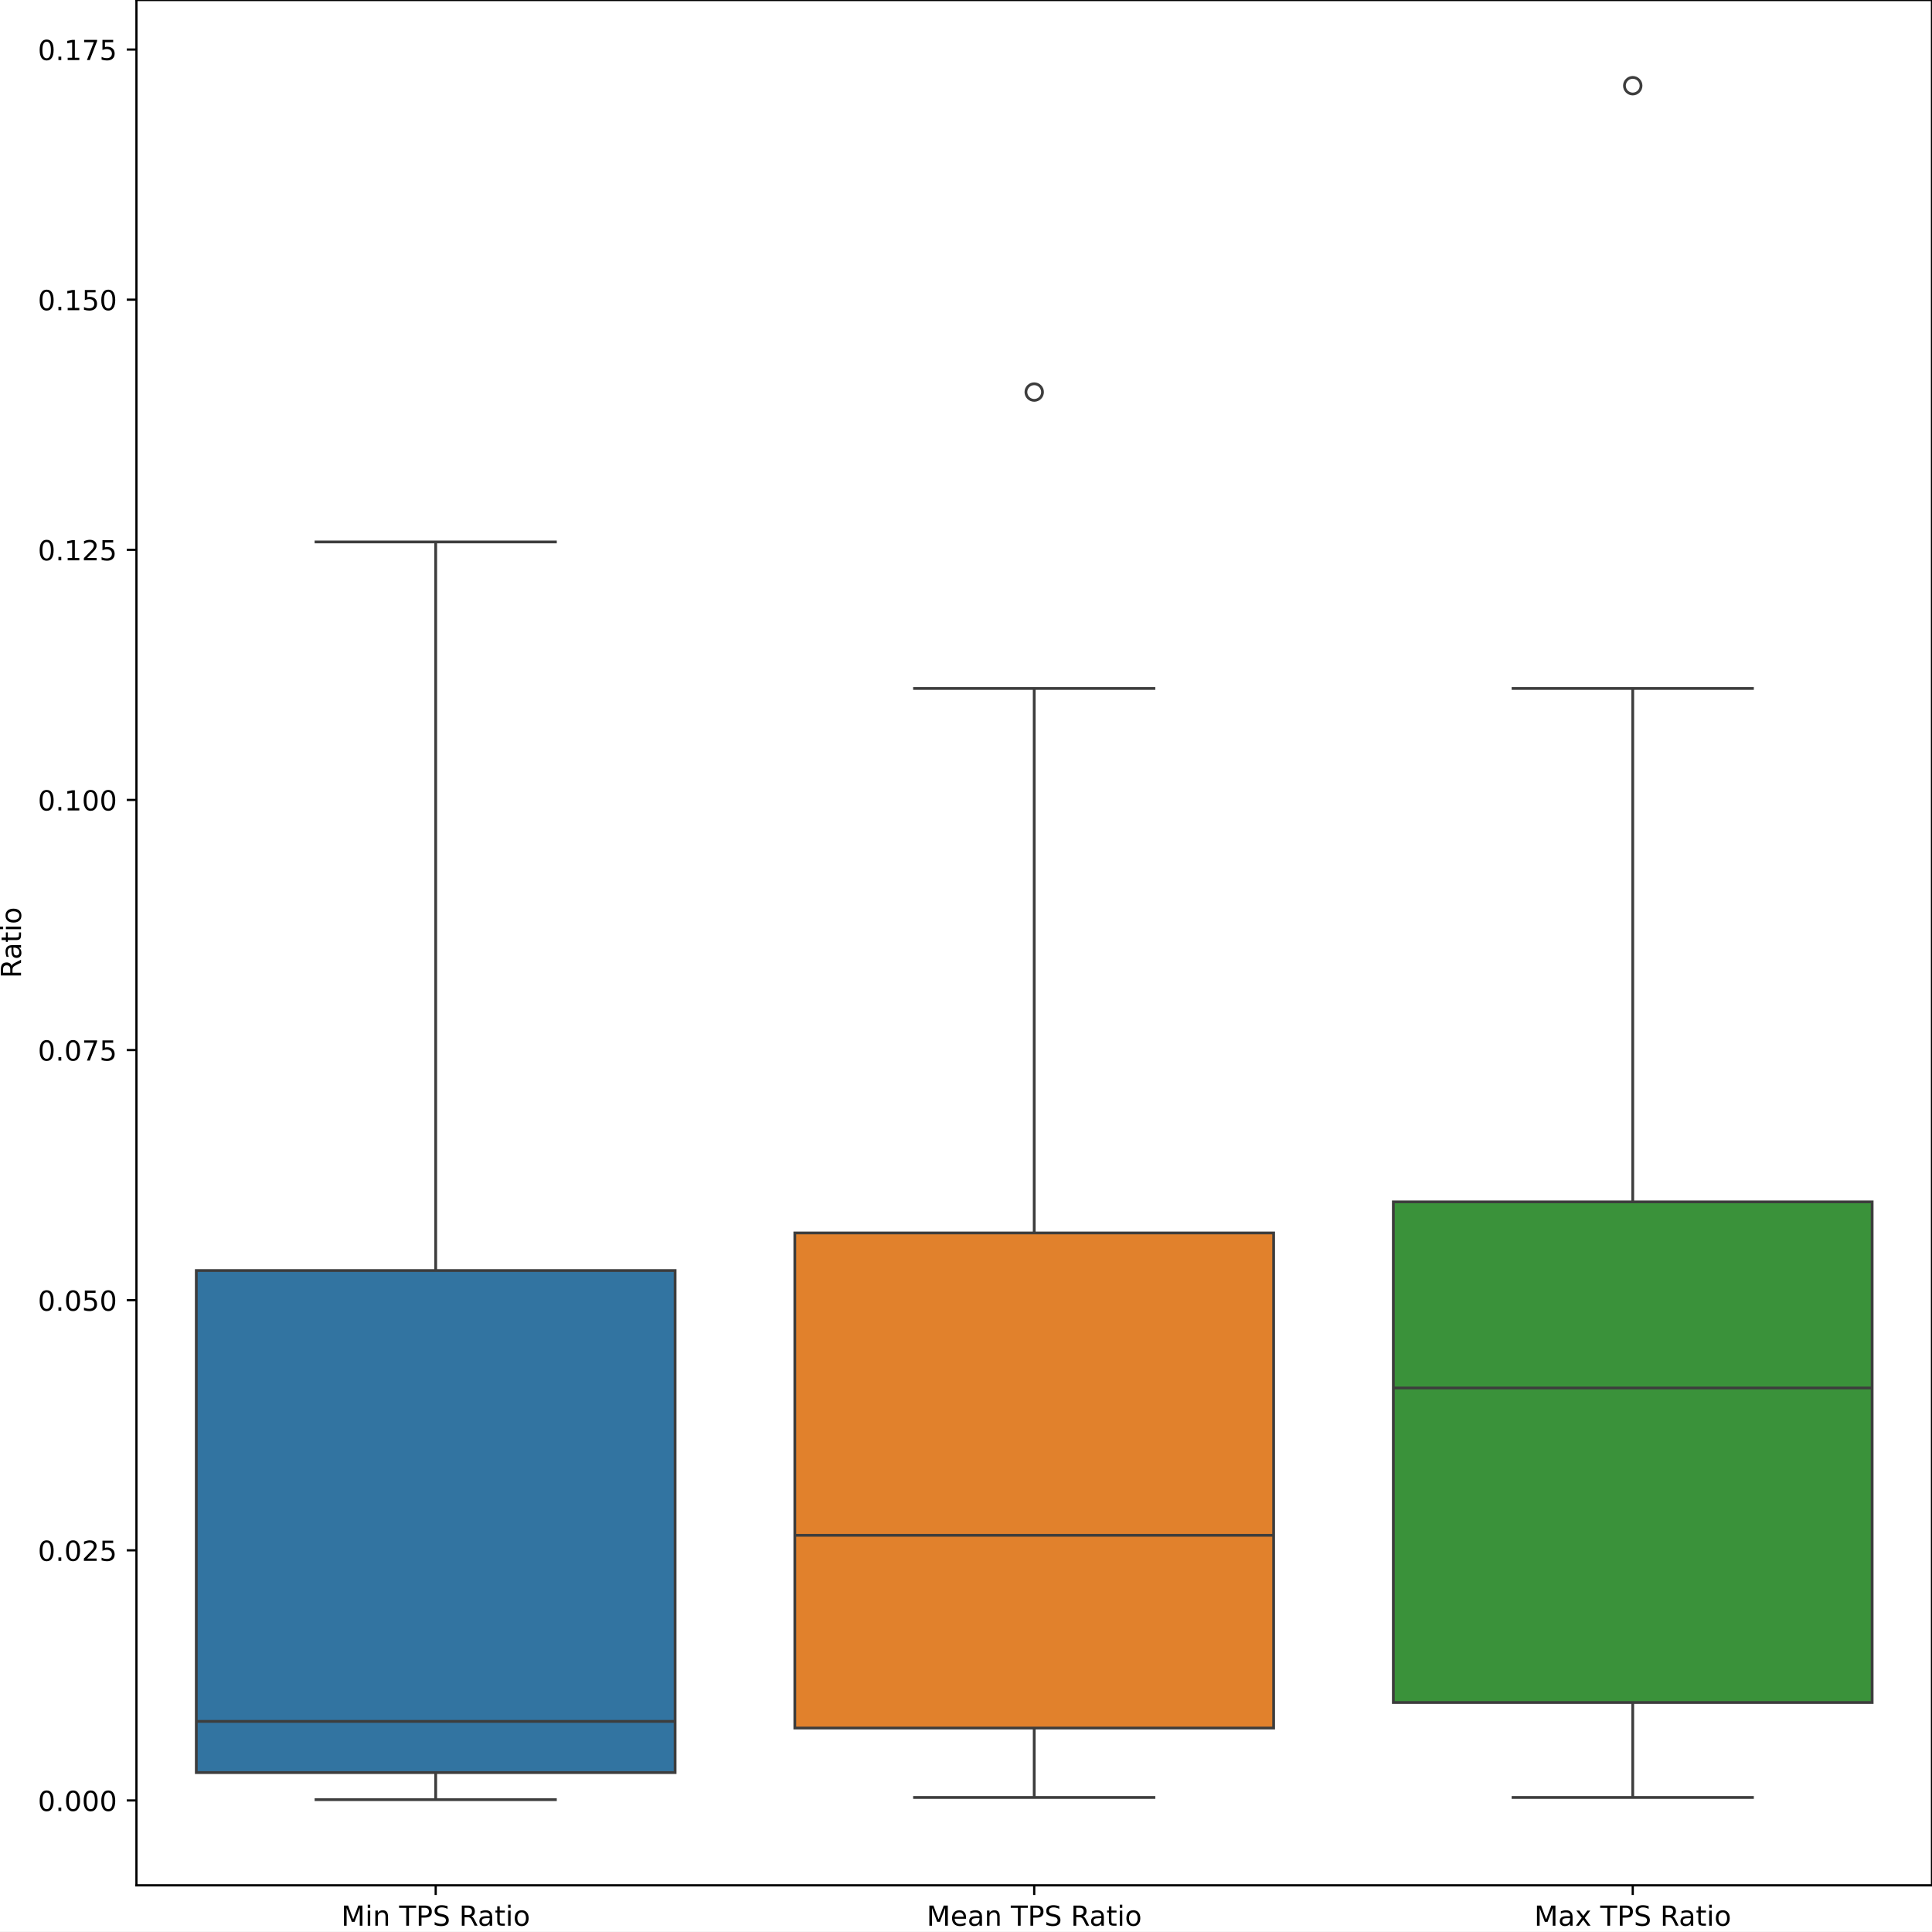
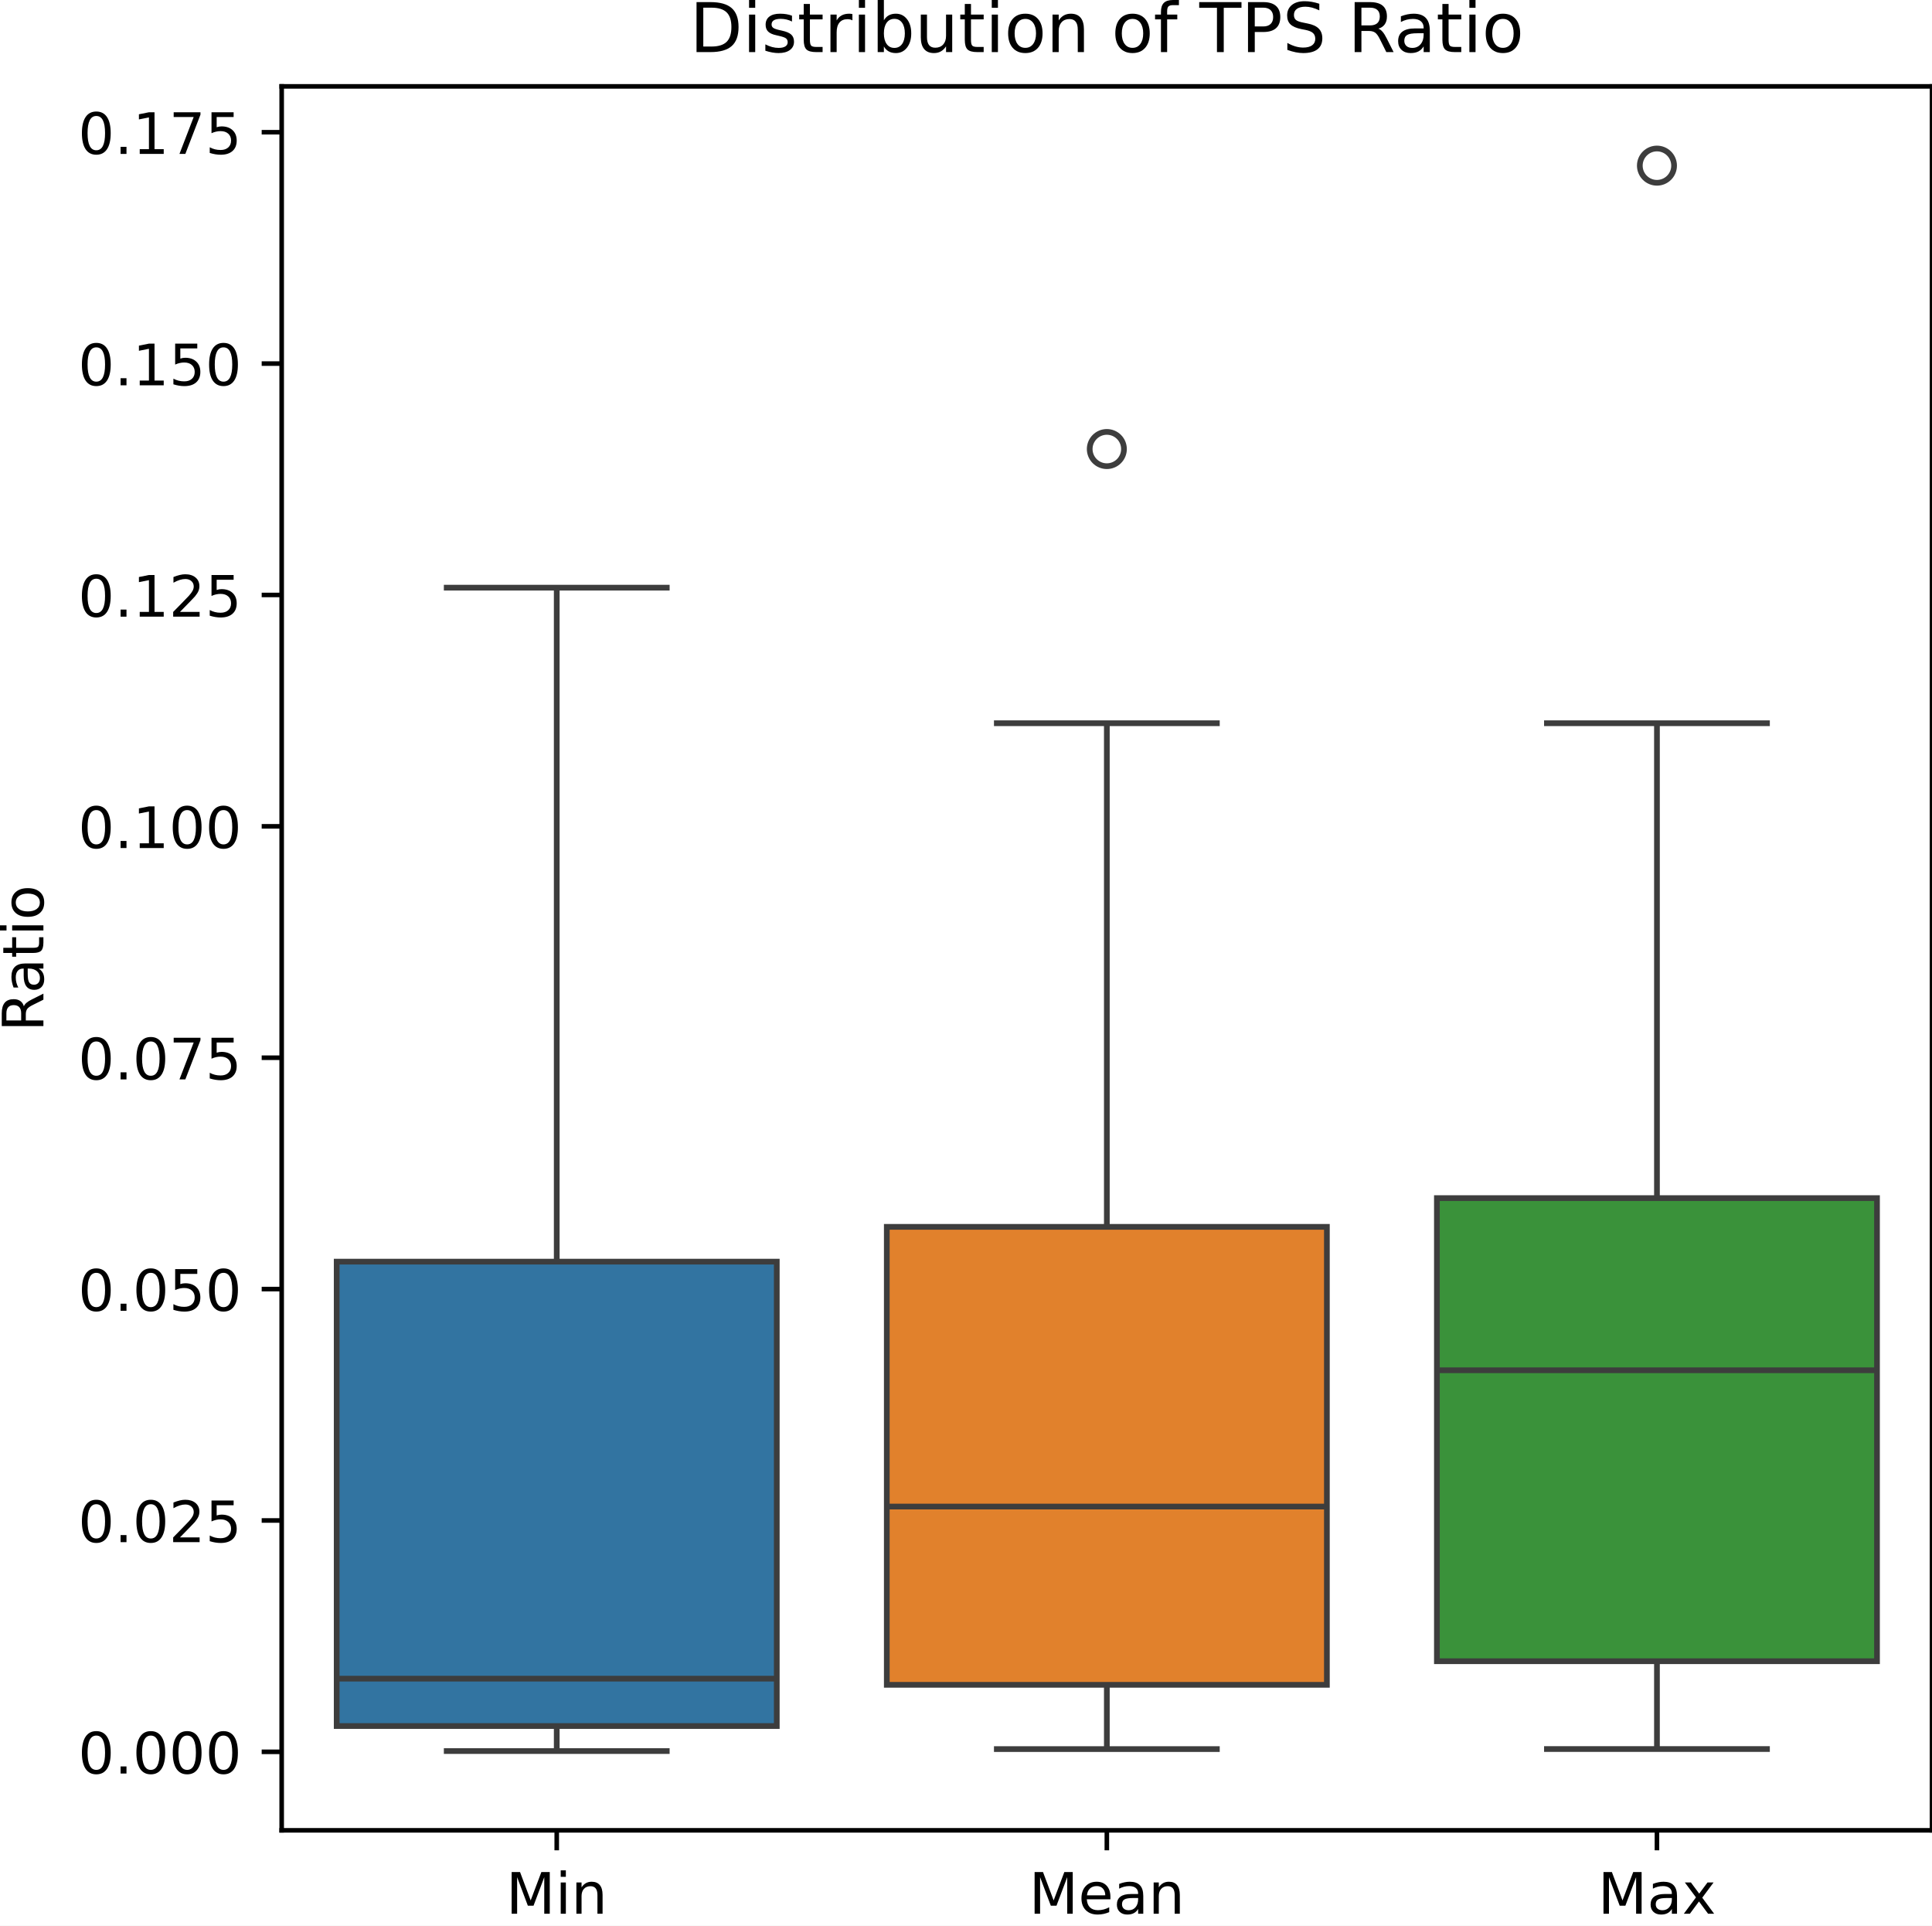
- <svg xmlns="http://www.w3.org/2000/svg" xmlns:xlink="http://www.w3.org/1999/xlink" width="698.186pt" height="697.998pt" viewBox="0 0 698.186 697.998" version="1.1">
+ <svg xmlns="http://www.w3.org/2000/svg" xmlns:xlink="http://www.w3.org/1999/xlink" width="338.186pt" height="337.036pt" viewBox="0 0 338.186 337.036" version="1.1">
  <defs>
    <style type="text/css">*{stroke-linejoin: round; stroke-linecap: butt}</style>
  </defs>
  <g id="figure_1">
    <g id="patch_1">
-       <path d="M 0 697.998  L 698.186 697.998  L 698.186 0  L 0 0  z " style="fill: #ffffff" />
+       <path d="M 0 337.036  L 338.186 337.036  L 338.186 0  L 0 0  z " style="fill: #ffffff" />
    </g>
    <g id="axes_1">
      <g id="patch_2">
-         <path d="M 49.306 681.32  L 698.186 681.32  L 698.186 0  L 49.306 0  z " style="fill: #ffffff" />
+         <path d="M 49.306 320.358  L 338.186 320.358  L 338.186 15.118  L 49.306 15.118  z " style="fill: #ffffff" />
      </g>
      <g id="matplotlib.axis_1">
        <g id="xtick_1">
          <g id="line2d_1">
            <defs>
-               <path id="m8f833ae8ee" d="M 0 0  L 0 3.5  " style="stroke: #000000; stroke-width: 0.8" />
+               <path id="m53831c6a9b" d="M 0 0  L 0 3.5  " style="stroke: #000000; stroke-width: 0.8" />
            </defs>
            <g>
-               <use xlink:href="#m8f833ae8ee" x="157.453" y="681.32" style="stroke: #000000; stroke-width: 0.8" />
+               <use xlink:href="#m53831c6a9b" x="97.453" y="320.358" style="stroke: #000000; stroke-width: 0.8" />
            </g>
          </g>
          <g id="text_1">
-             <g transform="translate(123.3256 695.9184) scale(0.1 -0.1)">
+             <g transform="translate(88.58104 334.9566) scale(0.1 -0.1)">
              <defs>
                <path id="DejaVuSans-4d" d="M 628 4666  L 1569 4666  L 2759 1491  L 3956 4666  L 4897 4666  L 4897 0  L 4281 0  L 4281 4097  L 3078 897  L 2444 897  L 1241 4097  L 1241 0  L 628 0  L 628 4666  z " transform="scale(0.015625)" />
                <path id="DejaVuSans-69" d="M 603 3500  L 1178 3500  L 1178 0  L 603 0  L 603 3500  z M 603 4863  L 1178 4863  L 1178 4134  L 603 4134  L 603 4863  z " transform="scale(0.015625)" />
                <path id="DejaVuSans-6e" d="M 3513 2113  L 3513 0  L 2938 0  L 2938 2094  Q 2938 2591 2744 2837  Q 2550 3084 2163 3084  Q 1697 3084 1428 2787  Q 1159 2491 1159 1978  L 1159 0  L 581 0  L 581 3500  L 1159 3500  L 1159 2956  Q 1366 3272 1645 3428  Q 1925 3584 2291 3584  Q 2894 3584 3203 3211  Q 3513 2838 3513 2113  z " transform="scale(0.015625)" />
-                 <path id="DejaVuSans-20" transform="scale(0.015625)" />
-                 <path id="DejaVuSans-54" d="M -19 4666  L 3928 4666  L 3928 4134  L 2272 4134  L 2272 0  L 1638 0  L 1638 4134  L -19 4134  L -19 4666  z " transform="scale(0.015625)" />
-                 <path id="DejaVuSans-50" d="M 1259 4147  L 1259 2394  L 2053 2394  Q 2494 2394 2734 2622  Q 2975 2850 2975 3272  Q 2975 3691 2734 3919  Q 2494 4147 2053 4147  L 1259 4147  z M 628 4666  L 2053 4666  Q 2838 4666 3239 4311  Q 3641 3956 3641 3272  Q 3641 2581 3239 2228  Q 2838 1875 2053 1875  L 1259 1875  L 1259 0  L 628 0  L 628 4666  z " transform="scale(0.015625)" />
-                 <path id="DejaVuSans-53" d="M 3425 4513  L 3425 3897  Q 3066 4069 2747 4153  Q 2428 4238 2131 4238  Q 1616 4238 1336 4038  Q 1056 3838 1056 3469  Q 1056 3159 1242 3001  Q 1428 2844 1947 2747  L 2328 2669  Q 3034 2534 3370 2195  Q 3706 1856 3706 1288  Q 3706 609 3251 259  Q 2797 -91 1919 -91  Q 1588 -91 1214 -16  Q 841 59 441 206  L 441 856  Q 825 641 1194 531  Q 1563 422 1919 422  Q 2459 422 2753 634  Q 3047 847 3047 1241  Q 3047 1584 2836 1778  Q 2625 1972 2144 2069  L 1759 2144  Q 1053 2284 737 2584  Q 422 2884 422 3419  Q 422 4038 858 4394  Q 1294 4750 2059 4750  Q 2388 4750 2728 4690  Q 3069 4631 3425 4513  z " transform="scale(0.015625)" />
-                 <path id="DejaVuSans-52" d="M 2841 2188  Q 3044 2119 3236 1894  Q 3428 1669 3622 1275  L 4263 0  L 3584 0  L 2988 1197  Q 2756 1666 2539 1819  Q 2322 1972 1947 1972  L 1259 1972  L 1259 0  L 628 0  L 628 4666  L 2053 4666  Q 2853 4666 3247 4331  Q 3641 3997 3641 3322  Q 3641 2881 3436 2590  Q 3231 2300 2841 2188  z M 1259 4147  L 1259 2491  L 2053 2491  Q 2509 2491 2742 2702  Q 2975 2913 2975 3322  Q 2975 3731 2742 3939  Q 2509 4147 2053 4147  L 1259 4147  z " transform="scale(0.015625)" />
-                 <path id="DejaVuSans-61" d="M 2194 1759  Q 1497 1759 1228 1600  Q 959 1441 959 1056  Q 959 750 1161 570  Q 1363 391 1709 391  Q 2188 391 2477 730  Q 2766 1069 2766 1631  L 2766 1759  L 2194 1759  z M 3341 1997  L 3341 0  L 2766 0  L 2766 531  Q 2569 213 2275 61  Q 1981 -91 1556 -91  Q 1019 -91 701 211  Q 384 513 384 1019  Q 384 1609 779 1909  Q 1175 2209 1959 2209  L 2766 2209  L 2766 2266  Q 2766 2663 2505 2880  Q 2244 3097 1772 3097  Q 1472 3097 1187 3025  Q 903 2953 641 2809  L 641 3341  Q 956 3463 1253 3523  Q 1550 3584 1831 3584  Q 2591 3584 2966 3190  Q 3341 2797 3341 1997  z " transform="scale(0.015625)" />
-                 <path id="DejaVuSans-74" d="M 1172 4494  L 1172 3500  L 2356 3500  L 2356 3053  L 1172 3053  L 1172 1153  Q 1172 725 1289 603  Q 1406 481 1766 481  L 2356 481  L 2356 0  L 1766 0  Q 1100 0 847 248  Q 594 497 594 1153  L 594 3053  L 172 3053  L 172 3500  L 594 3500  L 594 4494  L 1172 4494  z " transform="scale(0.015625)" />
-                 <path id="DejaVuSans-6f" d="M 1959 3097  Q 1497 3097 1228 2736  Q 959 2375 959 1747  Q 959 1119 1226 758  Q 1494 397 1959 397  Q 2419 397 2687 759  Q 2956 1122 2956 1747  Q 2956 2369 2687 2733  Q 2419 3097 1959 3097  z M 1959 3584  Q 2709 3584 3137 3096  Q 3566 2609 3566 1747  Q 3566 888 3137 398  Q 2709 -91 1959 -91  Q 1206 -91 779 398  Q 353 888 353 1747  Q 353 2609 779 3096  Q 1206 3584 1959 3584  z " transform="scale(0.015625)" />
              </defs>
              <use xlink:href="#DejaVuSans-4d" />
              <use xlink:href="#DejaVuSans-69" x="86.279" />
              <use xlink:href="#DejaVuSans-6e" x="114.062" />
-               <use xlink:href="#DejaVuSans-20" x="177.441" />
-               <use xlink:href="#DejaVuSans-54" x="209.229" />
-               <use xlink:href="#DejaVuSans-50" x="270.312" />
-               <use xlink:href="#DejaVuSans-53" x="330.615" />
-               <use xlink:href="#DejaVuSans-20" x="394.092" />
-               <use xlink:href="#DejaVuSans-52" x="425.879" />
-               <use xlink:href="#DejaVuSans-61" x="493.111" />
-               <use xlink:href="#DejaVuSans-74" x="554.391" />
-               <use xlink:href="#DejaVuSans-69" x="593.6" />
-               <use xlink:href="#DejaVuSans-6f" x="621.383" />
            </g>
          </g>
        </g>
        <g id="xtick_2">
          <g id="line2d_2">
            <g>
-               <use xlink:href="#m8f833ae8ee" x="373.746" y="681.32" style="stroke: #000000; stroke-width: 0.8" />
+               <use xlink:href="#m53831c6a9b" x="193.746" y="320.358" style="stroke: #000000; stroke-width: 0.8" />
            </g>
          </g>
          <g id="text_2">
-             <g transform="translate(334.8673 695.9184) scale(0.1 -0.1)">
+             <g transform="translate(180.1228 334.9566) scale(0.1 -0.1)">
              <defs>
                <path id="DejaVuSans-65" d="M 3597 1894  L 3597 1613  L 953 1613  Q 991 1019 1311 708  Q 1631 397 2203 397  Q 2534 397 2845 478  Q 3156 559 3463 722  L 3463 178  Q 3153 47 2828 -22  Q 2503 -91 2169 -91  Q 1331 -91 842 396  Q 353 884 353 1716  Q 353 2575 817 3079  Q 1281 3584 2069 3584  Q 2775 3584 3186 3129  Q 3597 2675 3597 1894  z M 3022 2063  Q 3016 2534 2758 2815  Q 2500 3097 2075 3097  Q 1594 3097 1305 2825  Q 1016 2553 972 2059  L 3022 2063  z " transform="scale(0.015625)" />
+                 <path id="DejaVuSans-61" d="M 2194 1759  Q 1497 1759 1228 1600  Q 959 1441 959 1056  Q 959 750 1161 570  Q 1363 391 1709 391  Q 2188 391 2477 730  Q 2766 1069 2766 1631  L 2766 1759  L 2194 1759  z M 3341 1997  L 3341 0  L 2766 0  L 2766 531  Q 2569 213 2275 61  Q 1981 -91 1556 -91  Q 1019 -91 701 211  Q 384 513 384 1019  Q 384 1609 779 1909  Q 1175 2209 1959 2209  L 2766 2209  L 2766 2266  Q 2766 2663 2505 2880  Q 2244 3097 1772 3097  Q 1472 3097 1187 3025  Q 903 2953 641 2809  L 641 3341  Q 956 3463 1253 3523  Q 1550 3584 1831 3584  Q 2591 3584 2966 3190  Q 3341 2797 3341 1997  z " transform="scale(0.015625)" />
              </defs>
              <use xlink:href="#DejaVuSans-4d" />
              <use xlink:href="#DejaVuSans-65" x="86.279" />
              <use xlink:href="#DejaVuSans-61" x="147.803" />
              <use xlink:href="#DejaVuSans-6e" x="209.082" />
-               <use xlink:href="#DejaVuSans-20" x="272.461" />
-               <use xlink:href="#DejaVuSans-54" x="304.248" />
-               <use xlink:href="#DejaVuSans-50" x="365.332" />
-               <use xlink:href="#DejaVuSans-53" x="425.635" />
-               <use xlink:href="#DejaVuSans-20" x="489.111" />
-               <use xlink:href="#DejaVuSans-52" x="520.898" />
-               <use xlink:href="#DejaVuSans-61" x="588.131" />
-               <use xlink:href="#DejaVuSans-74" x="649.41" />
-               <use xlink:href="#DejaVuSans-69" x="688.619" />
-               <use xlink:href="#DejaVuSans-6f" x="716.402" />
            </g>
          </g>
        </g>
        <g id="xtick_3">
          <g id="line2d_3">
            <g>
-               <use xlink:href="#m8f833ae8ee" x="590.04" y="681.32" style="stroke: #000000; stroke-width: 0.8" />
+               <use xlink:href="#m53831c6a9b" x="290.04" y="320.358" style="stroke: #000000; stroke-width: 0.8" />
            </g>
          </g>
          <g id="text_3">
-             <g transform="translate(554.4466 695.9184) scale(0.1 -0.1)">
+             <g transform="translate(279.7021 334.9566) scale(0.1 -0.1)">
              <defs>
                <path id="DejaVuSans-78" d="M 3513 3500  L 2247 1797  L 3578 0  L 2900 0  L 1881 1375  L 863 0  L 184 0  L 1544 1831  L 300 3500  L 978 3500  L 1906 2253  L 2834 3500  L 3513 3500  z " transform="scale(0.015625)" />
              </defs>
              <use xlink:href="#DejaVuSans-4d" />
              <use xlink:href="#DejaVuSans-61" x="86.279" />
              <use xlink:href="#DejaVuSans-78" x="147.559" />
-               <use xlink:href="#DejaVuSans-20" x="206.738" />
-               <use xlink:href="#DejaVuSans-54" x="238.525" />
-               <use xlink:href="#DejaVuSans-50" x="299.609" />
-               <use xlink:href="#DejaVuSans-53" x="359.912" />
-               <use xlink:href="#DejaVuSans-20" x="423.389" />
-               <use xlink:href="#DejaVuSans-52" x="455.176" />
-               <use xlink:href="#DejaVuSans-61" x="522.408" />
-               <use xlink:href="#DejaVuSans-74" x="583.688" />
-               <use xlink:href="#DejaVuSans-69" x="622.896" />
-               <use xlink:href="#DejaVuSans-6f" x="650.68" />
            </g>
          </g>
        </g>
      </g>
      <g id="matplotlib.axis_2">
        <g id="ytick_1">
          <g id="line2d_4">
            <defs>
-               <path id="md37f72de0c" d="M 0 0  L -3.5 0  " style="stroke: #000000; stroke-width: 0.8" />
+               <path id="m5a5bb0c8ba" d="M 0 0  L -3.5 0  " style="stroke: #000000; stroke-width: 0.8" />
            </defs>
            <g>
-               <use xlink:href="#md37f72de0c" x="49.306" y="650.652" style="stroke: #000000; stroke-width: 0.8" />
+               <use xlink:href="#m5a5bb0c8ba" x="49.306" y="306.619" style="stroke: #000000; stroke-width: 0.8" />
            </g>
          </g>
          <g id="text_4">
-             <g transform="translate(13.67812 654.4515) scale(0.1 -0.1)">
+             <g transform="translate(13.67812 310.4178) scale(0.1 -0.1)">
              <defs>
                <path id="DejaVuSans-30" d="M 2034 4250  Q 1547 4250 1301 3770  Q 1056 3291 1056 2328  Q 1056 1369 1301 889  Q 1547 409 2034 409  Q 2525 409 2770 889  Q 3016 1369 3016 2328  Q 3016 3291 2770 3770  Q 2525 4250 2034 4250  z M 2034 4750  Q 2819 4750 3233 4129  Q 3647 3509 3647 2328  Q 3647 1150 3233 529  Q 2819 -91 2034 -91  Q 1250 -91 836 529  Q 422 1150 422 2328  Q 422 3509 836 4129  Q 1250 4750 2034 4750  z " transform="scale(0.015625)" />
                <path id="DejaVuSans-2e" d="M 684 794  L 1344 794  L 1344 0  L 684 0  L 684 794  z " transform="scale(0.015625)" />
              </defs>
              <use xlink:href="#DejaVuSans-30" />
              <use xlink:href="#DejaVuSans-2e" x="63.623" />
              <use xlink:href="#DejaVuSans-30" x="95.41" />
              <use xlink:href="#DejaVuSans-30" x="159.033" />
              <use xlink:href="#DejaVuSans-30" x="222.656" />
            </g>
          </g>
        </g>
        <g id="ytick_2">
          <g id="line2d_5">
            <g>
-               <use xlink:href="#md37f72de0c" x="49.306" y="560.26" style="stroke: #000000; stroke-width: 0.8" />
+               <use xlink:href="#m5a5bb0c8ba" x="49.306" y="266.122" style="stroke: #000000; stroke-width: 0.8" />
            </g>
          </g>
          <g id="text_5">
-             <g transform="translate(13.67812 564.0597) scale(0.1 -0.1)">
+             <g transform="translate(13.67812 269.9211) scale(0.1 -0.1)">
              <defs>
                <path id="DejaVuSans-32" d="M 1228 531  L 3431 531  L 3431 0  L 469 0  L 469 531  Q 828 903 1448 1529  Q 2069 2156 2228 2338  Q 2531 2678 2651 2914  Q 2772 3150 2772 3378  Q 2772 3750 2511 3984  Q 2250 4219 1831 4219  Q 1534 4219 1204 4116  Q 875 4013 500 3803  L 500 4441  Q 881 4594 1212 4672  Q 1544 4750 1819 4750  Q 2544 4750 2975 4387  Q 3406 4025 3406 3419  Q 3406 3131 3298 2873  Q 3191 2616 2906 2266  Q 2828 2175 2409 1742  Q 1991 1309 1228 531  z " transform="scale(0.015625)" />
                <path id="DejaVuSans-35" d="M 691 4666  L 3169 4666  L 3169 4134  L 1269 4134  L 1269 2991  Q 1406 3038 1543 3061  Q 1681 3084 1819 3084  Q 2600 3084 3056 2656  Q 3513 2228 3513 1497  Q 3513 744 3044 326  Q 2575 -91 1722 -91  Q 1428 -91 1123 -41  Q 819 9 494 109  L 494 744  Q 775 591 1075 516  Q 1375 441 1709 441  Q 2250 441 2565 725  Q 2881 1009 2881 1497  Q 2881 1984 2565 2268  Q 2250 2553 1709 2553  Q 1456 2553 1204 2497  Q 953 2441 691 2322  L 691 4666  z " transform="scale(0.015625)" />
              </defs>
              <use xlink:href="#DejaVuSans-30" />
              <use xlink:href="#DejaVuSans-2e" x="63.623" />
              <use xlink:href="#DejaVuSans-30" x="95.41" />
              <use xlink:href="#DejaVuSans-32" x="159.033" />
              <use xlink:href="#DejaVuSans-35" x="222.656" />
            </g>
          </g>
        </g>
        <g id="ytick_3">
          <g id="line2d_6">
            <g>
-               <use xlink:href="#md37f72de0c" x="49.306" y="469.869" style="stroke: #000000; stroke-width: 0.8" />
+               <use xlink:href="#m5a5bb0c8ba" x="49.306" y="225.625" style="stroke: #000000; stroke-width: 0.8" />
            </g>
          </g>
          <g id="text_6">
-             <g transform="translate(13.67812 473.6678) scale(0.1 -0.1)">
+             <g transform="translate(13.67812 229.4244) scale(0.1 -0.1)">
              <use xlink:href="#DejaVuSans-30" />
              <use xlink:href="#DejaVuSans-2e" x="63.623" />
              <use xlink:href="#DejaVuSans-30" x="95.41" />
              <use xlink:href="#DejaVuSans-35" x="159.033" />
              <use xlink:href="#DejaVuSans-30" x="222.656" />
            </g>
          </g>
        </g>
        <g id="ytick_4">
          <g id="line2d_7">
            <g>
-               <use xlink:href="#md37f72de0c" x="49.306" y="379.477" style="stroke: #000000; stroke-width: 0.8" />
+               <use xlink:href="#m5a5bb0c8ba" x="49.306" y="185.129" style="stroke: #000000; stroke-width: 0.8" />
            </g>
          </g>
          <g id="text_7">
-             <g transform="translate(13.67812 383.276) scale(0.1 -0.1)">
+             <g transform="translate(13.67812 188.9277) scale(0.1 -0.1)">
              <defs>
                <path id="DejaVuSans-37" d="M 525 4666  L 3525 4666  L 3525 4397  L 1831 0  L 1172 0  L 2766 4134  L 525 4134  L 525 4666  z " transform="scale(0.015625)" />
              </defs>
              <use xlink:href="#DejaVuSans-30" />
              <use xlink:href="#DejaVuSans-2e" x="63.623" />
              <use xlink:href="#DejaVuSans-30" x="95.41" />
              <use xlink:href="#DejaVuSans-37" x="159.033" />
              <use xlink:href="#DejaVuSans-35" x="222.656" />
            </g>
          </g>
        </g>
        <g id="ytick_5">
          <g id="line2d_8">
            <g>
-               <use xlink:href="#md37f72de0c" x="49.306" y="289.085" style="stroke: #000000; stroke-width: 0.8" />
+               <use xlink:href="#m5a5bb0c8ba" x="49.306" y="144.632" style="stroke: #000000; stroke-width: 0.8" />
            </g>
          </g>
          <g id="text_8">
-             <g transform="translate(13.67812 292.8841) scale(0.1 -0.1)">
+             <g transform="translate(13.67812 148.4311) scale(0.1 -0.1)">
              <defs>
                <path id="DejaVuSans-31" d="M 794 531  L 1825 531  L 1825 4091  L 703 3866  L 703 4441  L 1819 4666  L 2450 4666  L 2450 531  L 3481 531  L 3481 0  L 794 0  L 794 531  z " transform="scale(0.015625)" />
              </defs>
              <use xlink:href="#DejaVuSans-30" />
              <use xlink:href="#DejaVuSans-2e" x="63.623" />
              <use xlink:href="#DejaVuSans-31" x="95.41" />
              <use xlink:href="#DejaVuSans-30" x="159.033" />
              <use xlink:href="#DejaVuSans-30" x="222.656" />
            </g>
          </g>
        </g>
        <g id="ytick_6">
          <g id="line2d_9">
            <g>
-               <use xlink:href="#md37f72de0c" x="49.306" y="198.693" style="stroke: #000000; stroke-width: 0.8" />
+               <use xlink:href="#m5a5bb0c8ba" x="49.306" y="104.135" style="stroke: #000000; stroke-width: 0.8" />
            </g>
          </g>
          <g id="text_9">
-             <g transform="translate(13.67812 202.4923) scale(0.1 -0.1)">
+             <g transform="translate(13.67812 107.9344) scale(0.1 -0.1)">
              <use xlink:href="#DejaVuSans-30" />
              <use xlink:href="#DejaVuSans-2e" x="63.623" />
              <use xlink:href="#DejaVuSans-31" x="95.41" />
              <use xlink:href="#DejaVuSans-32" x="159.033" />
              <use xlink:href="#DejaVuSans-35" x="222.656" />
            </g>
          </g>
        </g>
        <g id="ytick_7">
          <g id="line2d_10">
            <g>
-               <use xlink:href="#md37f72de0c" x="49.306" y="108.301" style="stroke: #000000; stroke-width: 0.8" />
+               <use xlink:href="#m5a5bb0c8ba" x="49.306" y="63.638" style="stroke: #000000; stroke-width: 0.8" />
            </g>
          </g>
          <g id="text_10">
-             <g transform="translate(13.67812 112.1004) scale(0.1 -0.1)">
+             <g transform="translate(13.67812 67.43767) scale(0.1 -0.1)">
              <use xlink:href="#DejaVuSans-30" />
              <use xlink:href="#DejaVuSans-2e" x="63.623" />
              <use xlink:href="#DejaVuSans-31" x="95.41" />
              <use xlink:href="#DejaVuSans-35" x="159.033" />
              <use xlink:href="#DejaVuSans-30" x="222.656" />
            </g>
          </g>
        </g>
        <g id="ytick_8">
          <g id="line2d_11">
            <g>
-               <use xlink:href="#md37f72de0c" x="49.306" y="17.909" style="stroke: #000000; stroke-width: 0.8" />
+               <use xlink:href="#m5a5bb0c8ba" x="49.306" y="23.142" style="stroke: #000000; stroke-width: 0.8" />
            </g>
          </g>
          <g id="text_11">
-             <g transform="translate(13.67812 21.7086) scale(0.1 -0.1)">
+             <g transform="translate(13.67812 26.94098) scale(0.1 -0.1)">
              <use xlink:href="#DejaVuSans-30" />
              <use xlink:href="#DejaVuSans-2e" x="63.623" />
              <use xlink:href="#DejaVuSans-31" x="95.41" />
              <use xlink:href="#DejaVuSans-37" x="159.033" />
              <use xlink:href="#DejaVuSans-35" x="222.656" />
            </g>
          </g>
        </g>
        <g id="text_12">
-           <g transform="translate(7.598438 353.4944) rotate(-90) scale(0.1 -0.1)">
+           <g transform="translate(7.598438 180.5725) rotate(-90) scale(0.1 -0.1)">
+             <defs>
+               <path id="DejaVuSans-52" d="M 2841 2188  Q 3044 2119 3236 1894  Q 3428 1669 3622 1275  L 4263 0  L 3584 0  L 2988 1197  Q 2756 1666 2539 1819  Q 2322 1972 1947 1972  L 1259 1972  L 1259 0  L 628 0  L 628 4666  L 2053 4666  Q 2853 4666 3247 4331  Q 3641 3997 3641 3322  Q 3641 2881 3436 2590  Q 3231 2300 2841 2188  z M 1259 4147  L 1259 2491  L 2053 2491  Q 2509 2491 2742 2702  Q 2975 2913 2975 3322  Q 2975 3731 2742 3939  Q 2509 4147 2053 4147  L 1259 4147  z " transform="scale(0.015625)" />
+               <path id="DejaVuSans-74" d="M 1172 4494  L 1172 3500  L 2356 3500  L 2356 3053  L 1172 3053  L 1172 1153  Q 1172 725 1289 603  Q 1406 481 1766 481  L 2356 481  L 2356 0  L 1766 0  Q 1100 0 847 248  Q 594 497 594 1153  L 594 3053  L 172 3053  L 172 3500  L 594 3500  L 594 4494  L 1172 4494  z " transform="scale(0.015625)" />
+               <path id="DejaVuSans-6f" d="M 1959 3097  Q 1497 3097 1228 2736  Q 959 2375 959 1747  Q 959 1119 1226 758  Q 1494 397 1959 397  Q 2419 397 2687 759  Q 2956 1122 2956 1747  Q 2956 2369 2687 2733  Q 2419 3097 1959 3097  z M 1959 3584  Q 2709 3584 3137 3096  Q 3566 2609 3566 1747  Q 3566 888 3137 398  Q 2709 -91 1959 -91  Q 1206 -91 779 398  Q 353 888 353 1747  Q 353 2609 779 3096  Q 1206 3584 1959 3584  z " transform="scale(0.015625)" />
+             </defs>
            <use xlink:href="#DejaVuSans-52" />
            <use xlink:href="#DejaVuSans-61" x="67.232" />
            <use xlink:href="#DejaVuSans-74" x="128.512" />
            <use xlink:href="#DejaVuSans-69" x="167.721" />
            <use xlink:href="#DejaVuSans-6f" x="195.504" />
          </g>
        </g>
      </g>
      <g id="patch_3">
-         <path d="M 70.936 640.575  L 243.97 640.575  L 243.97 459.147  L 70.936 459.147  L 70.936 640.575  z " clip-path="url(#p0bf2e561da)" style="fill: #3274a1; stroke: #3d3d3d; stroke-linejoin: miter" />
+         <path d="M 58.936 302.104  L 135.97 302.104  L 135.97 220.822  L 58.936 220.822  L 58.936 302.104  z " clip-path="url(#p32744cf332)" style="fill: #3274a1; stroke: #3d3d3d; stroke-linejoin: miter" />
      </g>
      <g id="line2d_12">
-         <path d="M 157.453 640.575  L 157.453 650.351  " clip-path="url(#p0bf2e561da)" style="fill: none; stroke: #3d3d3d" />
+         <path d="M 97.453 302.104  L 97.453 306.484  " clip-path="url(#p32744cf332)" style="fill: none; stroke: #3d3d3d" />
      </g>
      <g id="line2d_13">
-         <path d="M 157.453 459.147  L 157.453 195.842  " clip-path="url(#p0bf2e561da)" style="fill: none; stroke: #3d3d3d" />
+         <path d="M 97.453 220.822  L 97.453 102.858  " clip-path="url(#p32744cf332)" style="fill: none; stroke: #3d3d3d" />
      </g>
      <g id="line2d_14">
-         <path d="M 114.194 650.351  L 200.712 650.351  " clip-path="url(#p0bf2e561da)" style="fill: none; stroke: #3d3d3d; stroke-linecap: square" />
+         <path d="M 78.194 306.484  L 116.712 306.484  " clip-path="url(#p32744cf332)" style="fill: none; stroke: #3d3d3d; stroke-linecap: square" />
      </g>
      <g id="line2d_15">
-         <path d="M 114.194 195.842  L 200.712 195.842  " clip-path="url(#p0bf2e561da)" style="fill: none; stroke: #3d3d3d; stroke-linecap: square" />
+         <path d="M 78.194 102.858  L 116.712 102.858  " clip-path="url(#p32744cf332)" style="fill: none; stroke: #3d3d3d; stroke-linecap: square" />
      </g>
      <g id="line2d_16" />
      <g id="patch_4">
-         <path d="M 287.229 624.478  L 460.264 624.478  L 460.264 445.558  L 287.229 445.558  L 287.229 624.478  z " clip-path="url(#p0bf2e561da)" style="fill: #e1812c; stroke: #3d3d3d; stroke-linejoin: miter" />
+         <path d="M 155.229 294.892  L 232.264 294.892  L 232.264 214.734  L 155.229 214.734  L 155.229 294.892  z " clip-path="url(#p32744cf332)" style="fill: #e1812c; stroke: #3d3d3d; stroke-linejoin: miter" />
      </g>
      <g id="line2d_17">
-         <path d="M 373.746 624.478  L 373.746 649.577  " clip-path="url(#p0bf2e561da)" style="fill: none; stroke: #3d3d3d" />
+         <path d="M 193.746 294.892  L 193.746 306.137  " clip-path="url(#p32744cf332)" style="fill: none; stroke: #3d3d3d" />
      </g>
      <g id="line2d_18">
-         <path d="M 373.746 445.558  L 373.746 248.798  " clip-path="url(#p0bf2e561da)" style="fill: none; stroke: #3d3d3d" />
+         <path d="M 193.746 214.734  L 193.746 126.583  " clip-path="url(#p32744cf332)" style="fill: none; stroke: #3d3d3d" />
      </g>
      <g id="line2d_19">
-         <path d="M 330.488 649.577  L 417.005 649.577  " clip-path="url(#p0bf2e561da)" style="fill: none; stroke: #3d3d3d; stroke-linecap: square" />
+         <path d="M 174.488 306.137  L 213.005 306.137  " clip-path="url(#p32744cf332)" style="fill: none; stroke: #3d3d3d; stroke-linecap: square" />
      </g>
      <g id="line2d_20">
-         <path d="M 330.488 248.798  L 417.005 248.798  " clip-path="url(#p0bf2e561da)" style="fill: none; stroke: #3d3d3d; stroke-linecap: square" />
+         <path d="M 174.488 126.583  L 213.005 126.583  " clip-path="url(#p32744cf332)" style="fill: none; stroke: #3d3d3d; stroke-linecap: square" />
      </g>
      <g id="line2d_21">
        <defs>
-           <path id="m799c727530" d="M 0 3  C 0.796 3 1.559 2.684 2.121 2.121  C 2.684 1.559 3 0.796 3 0  C 3 -0.796 2.684 -1.559 2.121 -2.121  C 1.559 -2.684 0.796 -3 0 -3  C -0.796 -3 -1.559 -2.684 -2.121 -2.121  C -2.684 -1.559 -3 -0.796 -3 0  C -3 0.796 -2.684 1.559 -2.121 2.121  C -1.559 2.684 -0.796 3 0 3  z " style="stroke: #3d3d3d" />
+           <path id="md0ac9c82c8" d="M 0 3  C 0.796 3 1.559 2.684 2.121 2.121  C 2.684 1.559 3 0.796 3 0  C 3 -0.796 2.684 -1.559 2.121 -2.121  C 1.559 -2.684 0.796 -3 0 -3  C -0.796 -3 -1.559 -2.684 -2.121 -2.121  C -2.684 -1.559 -3 -0.796 -3 0  C -3 0.796 -2.684 1.559 -2.121 2.121  C -1.559 2.684 -0.796 3 0 3  z " style="stroke: #3d3d3d" />
        </defs>
-         <g clip-path="url(#p0bf2e561da)">
-           <use xlink:href="#m799c727530" x="373.746" y="141.686" style="fill-opacity: 0; stroke: #3d3d3d" />
+         <g clip-path="url(#p32744cf332)">
+           <use xlink:href="#md0ac9c82c8" x="193.746" y="78.595" style="fill-opacity: 0; stroke: #3d3d3d" />
        </g>
      </g>
      <g id="patch_5">
-         <path d="M 503.522 615.257  L 676.557 615.257  L 676.557 434.329  L 503.522 434.329  L 503.522 615.257  z " clip-path="url(#p0bf2e561da)" style="fill: #3a923a; stroke: #3d3d3d; stroke-linejoin: miter" />
+         <path d="M 251.522 290.761  L 328.557 290.761  L 328.557 209.703  L 251.522 209.703  L 251.522 290.761  z " clip-path="url(#p32744cf332)" style="fill: #3a923a; stroke: #3d3d3d; stroke-linejoin: miter" />
      </g>
      <g id="line2d_22">
-         <path d="M 590.04 615.257  L 590.04 649.57  " clip-path="url(#p0bf2e561da)" style="fill: none; stroke: #3d3d3d" />
+         <path d="M 290.04 290.761  L 290.04 306.134  " clip-path="url(#p32744cf332)" style="fill: none; stroke: #3d3d3d" />
      </g>
      <g id="line2d_23">
-         <path d="M 590.04 434.329  L 590.04 248.798  " clip-path="url(#p0bf2e561da)" style="fill: none; stroke: #3d3d3d" />
+         <path d="M 290.04 209.703  L 290.04 126.583  " clip-path="url(#p32744cf332)" style="fill: none; stroke: #3d3d3d" />
      </g>
      <g id="line2d_24">
-         <path d="M 546.781 649.57  L 633.298 649.57  " clip-path="url(#p0bf2e561da)" style="fill: none; stroke: #3d3d3d; stroke-linecap: square" />
+         <path d="M 270.781 306.134  L 309.298 306.134  " clip-path="url(#p32744cf332)" style="fill: none; stroke: #3d3d3d; stroke-linecap: square" />
      </g>
      <g id="line2d_25">
-         <path d="M 546.781 248.798  L 633.298 248.798  " clip-path="url(#p0bf2e561da)" style="fill: none; stroke: #3d3d3d; stroke-linecap: square" />
+         <path d="M 270.781 126.583  L 309.298 126.583  " clip-path="url(#p32744cf332)" style="fill: none; stroke: #3d3d3d; stroke-linecap: square" />
      </g>
      <g id="line2d_26">
-         <g clip-path="url(#p0bf2e561da)">
-           <use xlink:href="#m799c727530" x="590.04" y="30.969" style="fill-opacity: 0; stroke: #3d3d3d" />
+         <g clip-path="url(#p32744cf332)">
+           <use xlink:href="#md0ac9c82c8" x="290.04" y="28.993" style="fill-opacity: 0; stroke: #3d3d3d" />
        </g>
      </g>
      <g id="line2d_27">
-         <path d="M 70.936 622.072  L 243.97 622.072  " clip-path="url(#p0bf2e561da)" style="fill: none; stroke: #3d3d3d" />
+         <path d="M 58.936 293.814  L 135.97 293.814  " clip-path="url(#p32744cf332)" style="fill: none; stroke: #3d3d3d" />
      </g>
      <g id="line2d_28">
-         <path d="M 287.229 554.836  L 460.264 554.836  " clip-path="url(#p0bf2e561da)" style="fill: none; stroke: #3d3d3d" />
+         <path d="M 155.229 263.692  L 232.264 263.692  " clip-path="url(#p32744cf332)" style="fill: none; stroke: #3d3d3d" />
      </g>
      <g id="line2d_29">
-         <path d="M 503.522 501.589  L 676.557 501.589  " clip-path="url(#p0bf2e561da)" style="fill: none; stroke: #3d3d3d" />
+         <path d="M 251.522 239.836  L 328.557 239.836  " clip-path="url(#p32744cf332)" style="fill: none; stroke: #3d3d3d" />
      </g>
      <g id="patch_6">
-         <path d="M 49.306 681.32  L 49.306 0  " style="fill: none; stroke: #000000; stroke-width: 0.8; stroke-linejoin: miter; stroke-linecap: square" />
+         <path d="M 49.306 320.358  L 49.306 15.118  " style="fill: none; stroke: #000000; stroke-width: 0.8; stroke-linejoin: miter; stroke-linecap: square" />
      </g>
      <g id="patch_7">
-         <path d="M 698.186 681.32  L 698.186 0  " style="fill: none; stroke: #000000; stroke-width: 0.8; stroke-linejoin: miter; stroke-linecap: square" />
+         <path d="M 338.186 320.358  L 338.186 15.118  " style="fill: none; stroke: #000000; stroke-width: 0.8; stroke-linejoin: miter; stroke-linecap: square" />
      </g>
      <g id="patch_8">
-         <path d="M 49.306 681.32  L 698.186 681.32  " style="fill: none; stroke: #000000; stroke-width: 0.8; stroke-linejoin: miter; stroke-linecap: square" />
+         <path d="M 49.306 320.358  L 338.186 320.358  " style="fill: none; stroke: #000000; stroke-width: 0.8; stroke-linejoin: miter; stroke-linecap: square" />
      </g>
      <g id="patch_9">
-         <path d="M 49.306 0  L 698.186 0  " style="fill: none; stroke: #000000; stroke-width: 0.8; stroke-linejoin: miter; stroke-linecap: square" />
+         <path d="M 49.306 15.118  L 338.186 15.118  " style="fill: none; stroke: #000000; stroke-width: 0.8; stroke-linejoin: miter; stroke-linecap: square" />
+       </g>
+       <g id="text_13">
+         <g transform="translate(120.7469 9.118125) scale(0.12 -0.12)">
+           <defs>
+             <path id="DejaVuSans-44" d="M 1259 4147  L 1259 519  L 2022 519  Q 2988 519 3436 956  Q 3884 1394 3884 2338  Q 3884 3275 3436 3711  Q 2988 4147 2022 4147  L 1259 4147  z M 628 4666  L 1925 4666  Q 3281 4666 3915 4102  Q 4550 3538 4550 2338  Q 4550 1131 3912 565  Q 3275 0 1925 0  L 628 0  L 628 4666  z " transform="scale(0.015625)" />
+             <path id="DejaVuSans-73" d="M 2834 3397  L 2834 2853  Q 2591 2978 2328 3040  Q 2066 3103 1784 3103  Q 1356 3103 1142 2972  Q 928 2841 928 2578  Q 928 2378 1081 2264  Q 1234 2150 1697 2047  L 1894 2003  Q 2506 1872 2764 1633  Q 3022 1394 3022 966  Q 3022 478 2636 193  Q 2250 -91 1575 -91  Q 1294 -91 989 -36  Q 684 19 347 128  L 347 722  Q 666 556 975 473  Q 1284 391 1588 391  Q 1994 391 2212 530  Q 2431 669 2431 922  Q 2431 1156 2273 1281  Q 2116 1406 1581 1522  L 1381 1569  Q 847 1681 609 1914  Q 372 2147 372 2553  Q 372 3047 722 3315  Q 1072 3584 1716 3584  Q 2034 3584 2315 3537  Q 2597 3491 2834 3397  z " transform="scale(0.015625)" />
+             <path id="DejaVuSans-72" d="M 2631 2963  Q 2534 3019 2420 3045  Q 2306 3072 2169 3072  Q 1681 3072 1420 2755  Q 1159 2438 1159 1844  L 1159 0  L 581 0  L 581 3500  L 1159 3500  L 1159 2956  Q 1341 3275 1631 3429  Q 1922 3584 2338 3584  Q 2397 3584 2469 3576  Q 2541 3569 2628 3553  L 2631 2963  z " transform="scale(0.015625)" />
+             <path id="DejaVuSans-62" d="M 3116 1747  Q 3116 2381 2855 2742  Q 2594 3103 2138 3103  Q 1681 3103 1420 2742  Q 1159 2381 1159 1747  Q 1159 1113 1420 752  Q 1681 391 2138 391  Q 2594 391 2855 752  Q 3116 1113 3116 1747  z M 1159 2969  Q 1341 3281 1617 3432  Q 1894 3584 2278 3584  Q 2916 3584 3314 3078  Q 3713 2572 3713 1747  Q 3713 922 3314 415  Q 2916 -91 2278 -91  Q 1894 -91 1617 61  Q 1341 213 1159 525  L 1159 0  L 581 0  L 581 4863  L 1159 4863  L 1159 2969  z " transform="scale(0.015625)" />
+             <path id="DejaVuSans-75" d="M 544 1381  L 544 3500  L 1119 3500  L 1119 1403  Q 1119 906 1312 657  Q 1506 409 1894 409  Q 2359 409 2629 706  Q 2900 1003 2900 1516  L 2900 3500  L 3475 3500  L 3475 0  L 2900 0  L 2900 538  Q 2691 219 2414 64  Q 2138 -91 1772 -91  Q 1169 -91 856 284  Q 544 659 544 1381  z M 1991 3584  L 1991 3584  z " transform="scale(0.015625)" />
+             <path id="DejaVuSans-20" transform="scale(0.015625)" />
+             <path id="DejaVuSans-66" d="M 2375 4863  L 2375 4384  L 1825 4384  Q 1516 4384 1395 4259  Q 1275 4134 1275 3809  L 1275 3500  L 2222 3500  L 2222 3053  L 1275 3053  L 1275 0  L 697 0  L 697 3053  L 147 3053  L 147 3500  L 697 3500  L 697 3744  Q 697 4328 969 4595  Q 1241 4863 1831 4863  L 2375 4863  z " transform="scale(0.015625)" />
+             <path id="DejaVuSans-54" d="M -19 4666  L 3928 4666  L 3928 4134  L 2272 4134  L 2272 0  L 1638 0  L 1638 4134  L -19 4134  L -19 4666  z " transform="scale(0.015625)" />
+             <path id="DejaVuSans-50" d="M 1259 4147  L 1259 2394  L 2053 2394  Q 2494 2394 2734 2622  Q 2975 2850 2975 3272  Q 2975 3691 2734 3919  Q 2494 4147 2053 4147  L 1259 4147  z M 628 4666  L 2053 4666  Q 2838 4666 3239 4311  Q 3641 3956 3641 3272  Q 3641 2581 3239 2228  Q 2838 1875 2053 1875  L 1259 1875  L 1259 0  L 628 0  L 628 4666  z " transform="scale(0.015625)" />
+             <path id="DejaVuSans-53" d="M 3425 4513  L 3425 3897  Q 3066 4069 2747 4153  Q 2428 4238 2131 4238  Q 1616 4238 1336 4038  Q 1056 3838 1056 3469  Q 1056 3159 1242 3001  Q 1428 2844 1947 2747  L 2328 2669  Q 3034 2534 3370 2195  Q 3706 1856 3706 1288  Q 3706 609 3251 259  Q 2797 -91 1919 -91  Q 1588 -91 1214 -16  Q 841 59 441 206  L 441 856  Q 825 641 1194 531  Q 1563 422 1919 422  Q 2459 422 2753 634  Q 3047 847 3047 1241  Q 3047 1584 2836 1778  Q 2625 1972 2144 2069  L 1759 2144  Q 1053 2284 737 2584  Q 422 2884 422 3419  Q 422 4038 858 4394  Q 1294 4750 2059 4750  Q 2388 4750 2728 4690  Q 3069 4631 3425 4513  z " transform="scale(0.015625)" />
+           </defs>
+           <use xlink:href="#DejaVuSans-44" />
+           <use xlink:href="#DejaVuSans-69" x="77.002" />
+           <use xlink:href="#DejaVuSans-73" x="104.785" />
+           <use xlink:href="#DejaVuSans-74" x="156.885" />
+           <use xlink:href="#DejaVuSans-72" x="196.094" />
+           <use xlink:href="#DejaVuSans-69" x="237.207" />
+           <use xlink:href="#DejaVuSans-62" x="264.99" />
+           <use xlink:href="#DejaVuSans-75" x="328.467" />
+           <use xlink:href="#DejaVuSans-74" x="391.846" />
+           <use xlink:href="#DejaVuSans-69" x="431.055" />
+           <use xlink:href="#DejaVuSans-6f" x="458.838" />
+           <use xlink:href="#DejaVuSans-6e" x="520.02" />
+           <use xlink:href="#DejaVuSans-20" x="583.398" />
+           <use xlink:href="#DejaVuSans-6f" x="615.186" />
+           <use xlink:href="#DejaVuSans-66" x="676.367" />
+           <use xlink:href="#DejaVuSans-20" x="711.572" />
+           <use xlink:href="#DejaVuSans-54" x="743.359" />
+           <use xlink:href="#DejaVuSans-50" x="804.443" />
+           <use xlink:href="#DejaVuSans-53" x="864.746" />
+           <use xlink:href="#DejaVuSans-20" x="928.223" />
+           <use xlink:href="#DejaVuSans-52" x="960.01" />
+           <use xlink:href="#DejaVuSans-61" x="1027.242" />
+           <use xlink:href="#DejaVuSans-74" x="1088.521" />
+           <use xlink:href="#DejaVuSans-69" x="1127.73" />
+           <use xlink:href="#DejaVuSans-6f" x="1155.514" />
+         </g>
      </g>
    </g>
  </g>
  <defs>
-     <clipPath id="p0bf2e561da">
-       <rect x="49.306" y="0" width="648.88" height="681.32" />
+     <clipPath id="p32744cf332">
+       <rect x="49.306" y="15.118" width="288.88" height="305.24" />
    </clipPath>
  </defs>
</svg>
